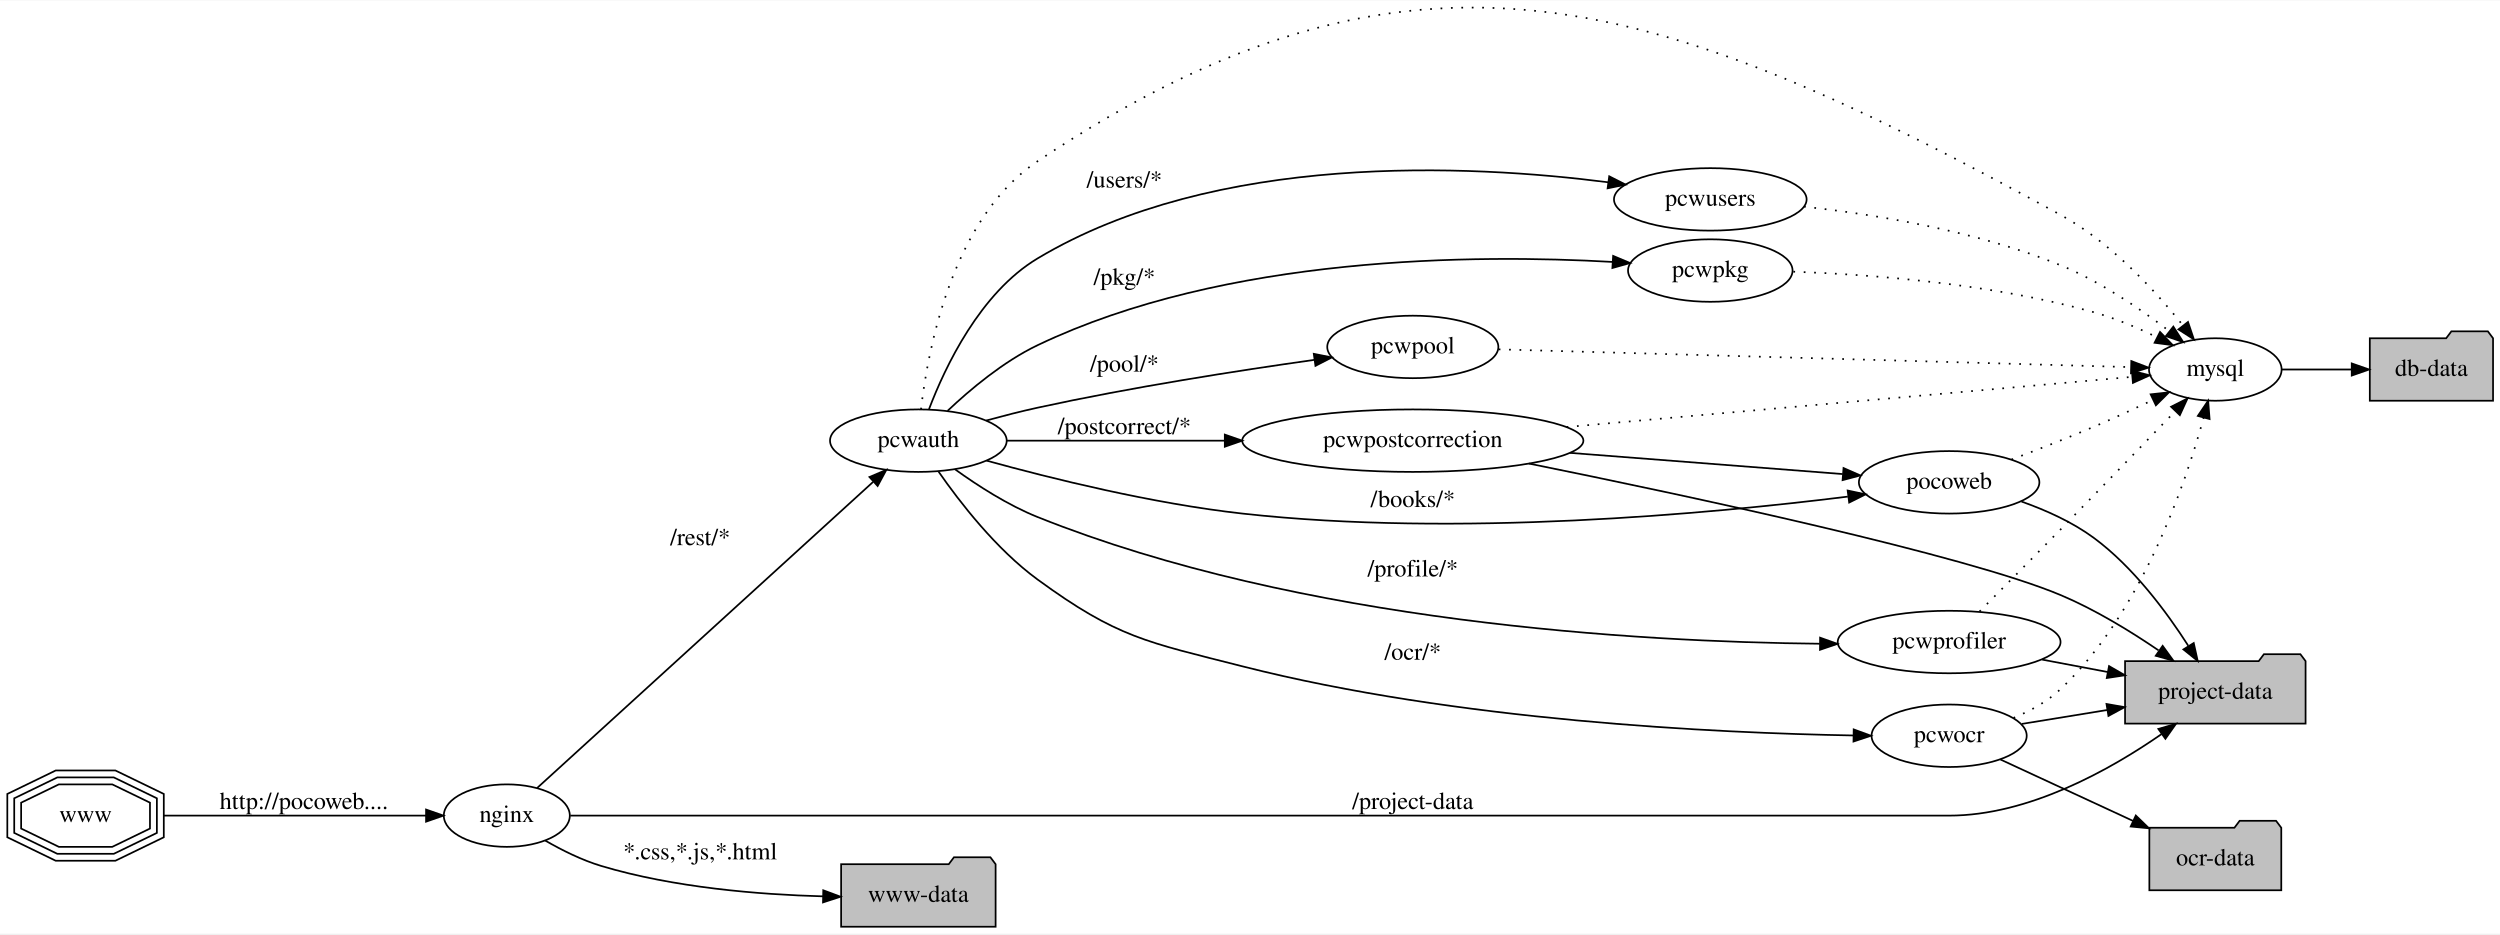
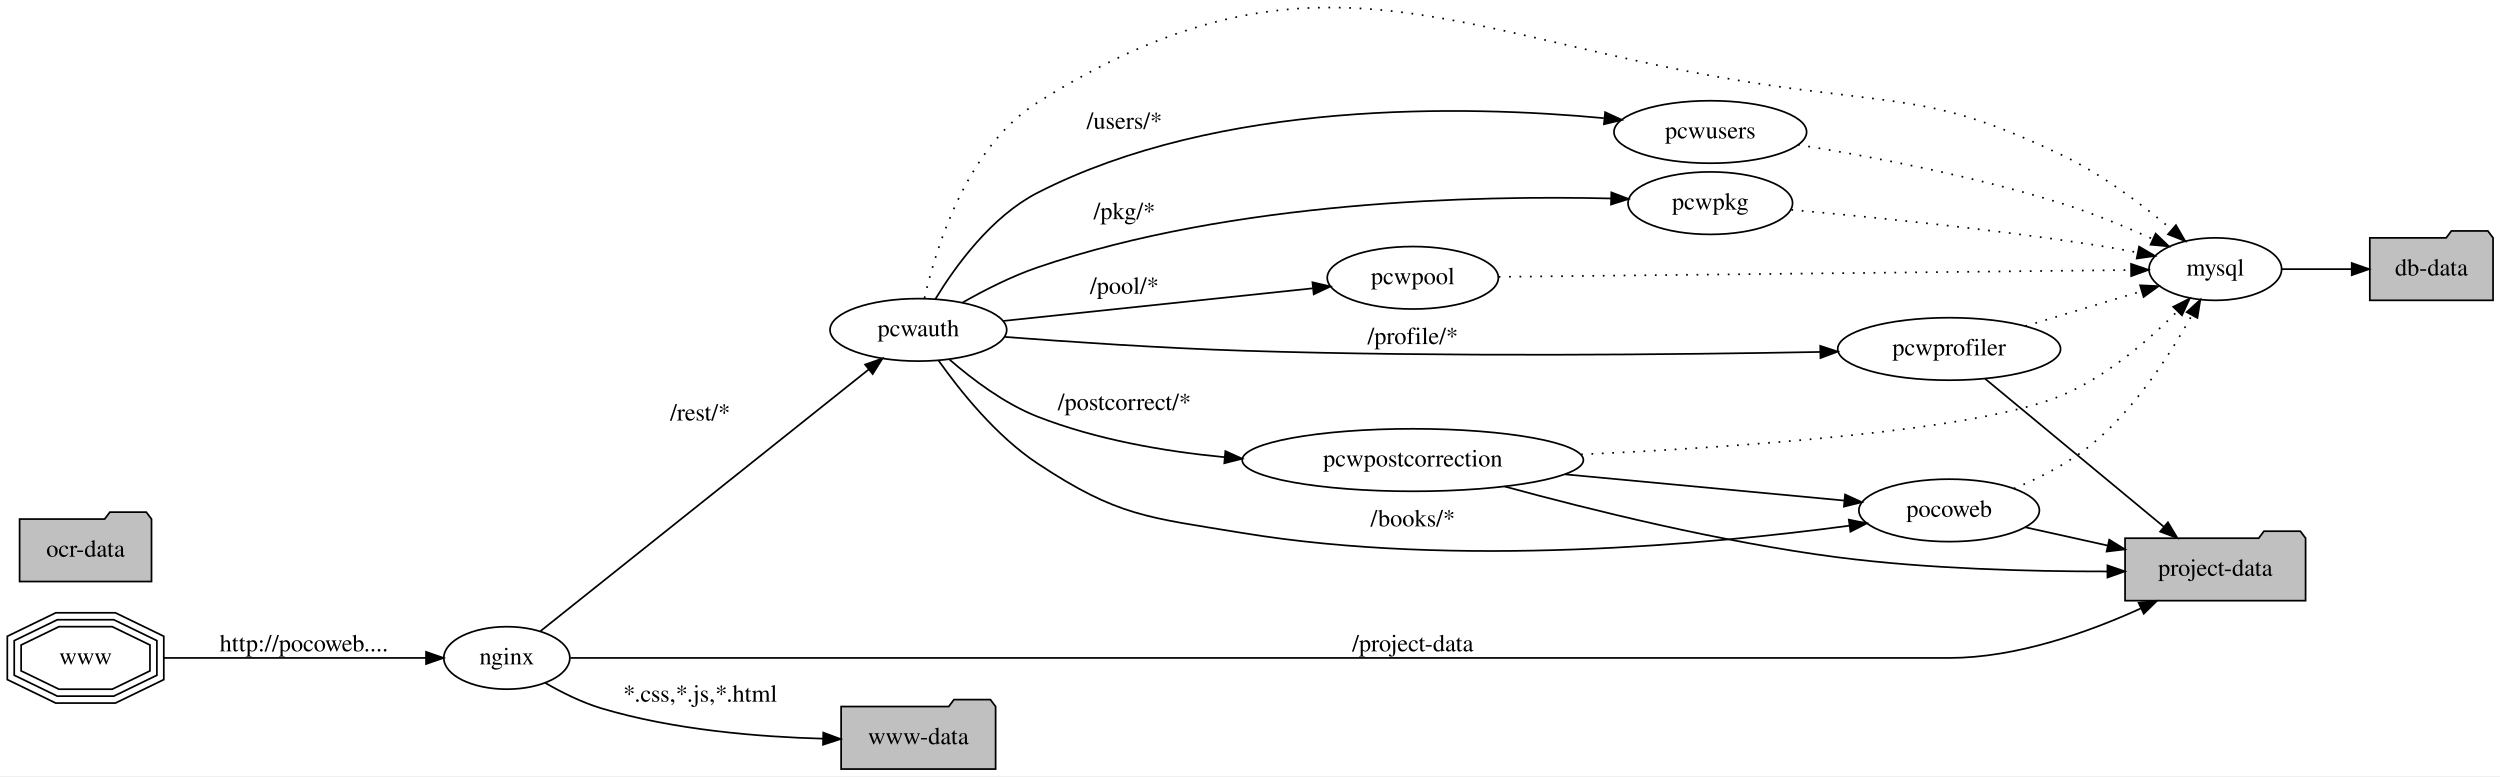
- <svg xmlns="http://www.w3.org/2000/svg" width="1440pt" height="538pt" viewBox="0.00 0.00 1440.22 537.64">
-   <g id="graph0" class="graph" transform="scale(1 1) rotate(0) translate(4 533.6424)">
-     <polygon fill="#ffffff" stroke="transparent" points="-4,4 -4,-533.642 1436.216,-533.642 1436.216,4 -4,4" />
+ <svg xmlns="http://www.w3.org/2000/svg" width="1440pt" height="447pt" viewBox="0.00 0.00 1440.22 447.00">
+   <g id="graph0" class="graph" transform="scale(1 1) rotate(0) translate(4 442.997)">
+     <polygon fill="#ffffff" stroke="transparent" points="-4,4 -4,-442.997 1436.216,-442.997 1436.216,4 -4,4" />
    <g id="node1" class="node">
      <polygon fill="none" stroke="#000000" points="82.394,-56.544 82.394,-71.456 60.656,-82 29.914,-82 8.176,-71.456 8.176,-56.544 29.914,-46 60.656,-46 82.394,-56.544" />
      <polygon fill="none" stroke="#000000" points="86.375,-54.033 86.375,-73.966 61.567,-86 29.003,-86 4.195,-73.966 4.195,-54.033 29.003,-42 61.567,-42 86.375,-54.033" />
      <polygon fill="none" stroke="#000000" points="90.356,-51.523 90.356,-76.477 62.477,-90 28.093,-90 .214,-76.477 .214,-51.523 28.093,-38 62.477,-38 90.356,-51.523" />
      <text text-anchor="middle" x="45.285" y="-60.3" font-family="Times,serif" font-size="14.00" fill="#000000">www</text>
    </g>
    <g id="node2" class="node">
      <ellipse fill="none" stroke="#000000" cx="287.967" cy="-64" rx="36.294" ry="18" />
      <text text-anchor="middle" x="287.967" y="-60.3" font-family="Times,serif" font-size="14.00" fill="#000000">nginx</text>
    </g>
    <g id="edge1" class="edge">
      <path fill="none" stroke="#000000" d="M90.363,-64C133.382,-64 197.908,-64 241.412,-64" />
      <polygon fill="#000000" stroke="#000000" points="241.447,-67.5 251.447,-64 241.447,-60.5 241.447,-67.5" />
      <text text-anchor="middle" x="171.07" y="-67.8" font-family="Times,serif" font-size="14.00" fill="#000000">http://pocoweb....</text>
    </g>
    <g id="node5" class="node">
-       <ellipse fill="none" stroke="#000000" cx="525.059" cy="-280" rx="50.892" ry="18" />
-       <text text-anchor="middle" x="525.059" y="-276.3" font-family="Times,serif" font-size="14.00" fill="#000000">pcwauth</text>
+       <ellipse fill="none" stroke="#000000" cx="525.059" cy="-253" rx="50.892" ry="18" />
+       <text text-anchor="middle" x="525.059" y="-249.3" font-family="Times,serif" font-size="14.00" fill="#000000">pcwauth</text>
    </g>
    <g id="edge2" class="edge">
-       <path fill="none" stroke="#000000" d="M305.401,-79.883C346.63,-117.445 450.317,-211.907 499.022,-256.28" />
-       <polygon fill="#000000" stroke="#000000" points="496.876,-259.059 506.625,-263.206 501.59,-253.884 496.876,-259.059" />
-       <text text-anchor="middle" x="399.364" y="-219.8" font-family="Times,serif" font-size="14.00" fill="#000000">/rest/*</text>
+       <path fill="none" stroke="#000000" d="M307.369,-79.467C349.083,-112.719 447.477,-191.155 496.403,-230.156" />
+       <polygon fill="#000000" stroke="#000000" points="494.376,-233.017 504.377,-236.513 498.739,-227.543 494.376,-233.017" />
+       <text text-anchor="middle" x="399.364" y="-200.8" font-family="Times,serif" font-size="14.00" fill="#000000">/rest/*</text>
    </g>
-     <g id="node12" class="node">
+     <g id="node11" class="node">
      <polygon fill="#c0c0c0" stroke="#000000" points="569.559,-36 566.559,-40 545.559,-40 542.559,-36 480.559,-36 480.559,0 569.559,0 569.559,-36" />
      <text text-anchor="middle" x="525.059" y="-14.3" font-family="Times,serif" font-size="14.00" fill="#000000">www-data</text>
    </g>
    <g id="edge4" class="edge">
      <path fill="none" stroke="#000000" d="M310.124,-49.609C319.67,-44.105 331.19,-38.35 342.364,-35 384.061,-22.499 433.299,-18.5 470.147,-17.488" />
      <polygon fill="#000000" stroke="#000000" points="470.271,-20.986 480.195,-17.277 470.124,-13.988 470.271,-20.986" />
      <text text-anchor="middle" x="399.364" y="-38.8" font-family="Times,serif" font-size="14.00" fill="#000000">*.css,*.js,*.html</text>
    </g>
-     <g id="node13" class="node">
-       <polygon fill="#c0c0c0" stroke="#000000" points="1324.216,-153 1321.216,-157 1300.216,-157 1297.216,-153 1220.216,-153 1220.216,-117 1324.216,-117 1324.216,-153" />
-       <text text-anchor="middle" x="1272.216" y="-131.3" font-family="Times,serif" font-size="14.00" fill="#000000">project-data</text>
+     <g id="node12" class="node">
+       <polygon fill="#c0c0c0" stroke="#000000" points="1324.216,-133 1321.216,-137 1300.216,-137 1297.216,-133 1220.216,-133 1220.216,-97 1324.216,-97 1324.216,-133" />
+       <text text-anchor="middle" x="1272.216" y="-111.3" font-family="Times,serif" font-size="14.00" fill="#000000">project-data</text>
    </g>
    <g id="edge3" class="edge">
-       <path fill="none" stroke="#000000" d="M324.522,-64C371.09,-64 454.055,-64 525.059,-64 525.059,-64 525.059,-64 1118.872,-64 1164.665,-64 1211.625,-90.396 1241.303,-110.999" />
-       <polygon fill="#000000" stroke="#000000" points="1239.397,-113.938 1249.569,-116.9 1243.464,-108.241 1239.397,-113.938" />
+       <path fill="none" stroke="#000000" d="M324.522,-64C371.09,-64 454.055,-64 525.059,-64 525.059,-64 525.059,-64 1118.872,-64 1157.606,-64 1199.16,-78.833 1229.227,-92.5" />
+       <polygon fill="#000000" stroke="#000000" points="1228.027,-95.802 1238.567,-96.876 1230.997,-89.464 1228.027,-95.802" />
      <text text-anchor="middle" x="809.896" y="-67.8" font-family="Times,serif" font-size="14.00" fill="#000000">/project-data</text>
    </g>
    <g id="node3" class="node">
-       <ellipse fill="none" stroke="#000000" cx="1118.872" cy="-256" rx="51.991" ry="18" />
-       <text text-anchor="middle" x="1118.872" y="-252.3" font-family="Times,serif" font-size="14.00" fill="#000000">pocoweb</text>
+       <ellipse fill="none" stroke="#000000" cx="1118.872" cy="-149" rx="51.991" ry="18" />
+       <text text-anchor="middle" x="1118.872" y="-145.3" font-family="Times,serif" font-size="14.00" fill="#000000">pocoweb</text>
    </g>
    <g id="node4" class="node">
-       <ellipse fill="none" stroke="#000000" cx="1272.216" cy="-321" rx="38.194" ry="18" />
-       <text text-anchor="middle" x="1272.216" y="-317.3" font-family="Times,serif" font-size="14.00" fill="#000000">mysql</text>
+       <ellipse fill="none" stroke="#000000" cx="1272.216" cy="-288" rx="38.194" ry="18" />
+       <text text-anchor="middle" x="1272.216" y="-284.3" font-family="Times,serif" font-size="14.00" fill="#000000">mysql</text>
    </g>
    <g id="edge5" class="edge">
-       <path fill="none" stroke="#000000" stroke-dasharray="1,5" d="M1154.795,-269.128C1169.583,-274.704 1186.822,-281.426 1202.216,-288 1213.398,-292.774 1225.421,-298.297 1236.293,-303.442" />
-       <polygon fill="#000000" stroke="#000000" points="1234.969,-306.688 1245.502,-307.838 1237.985,-300.371 1234.969,-306.688" />
+       <path fill="none" stroke="#000000" stroke-dasharray="1,5" d="M1156.149,-161.555C1171.483,-167.904 1188.763,-176.695 1202.216,-188 1226.633,-208.519 1246.534,-239.474 1258.79,-261.502" />
+       <polygon fill="#000000" stroke="#000000" points="1255.732,-263.206 1263.565,-270.34 1261.891,-259.878 1255.732,-263.206" />
    </g>
    <g id="edge6" class="edge">
-       <path fill="none" stroke="#000000" d="M1160.53,-244.932C1174.605,-239.957 1189.867,-233.108 1202.216,-224 1224.888,-207.279 1244.112,-181.39 1256.644,-161.836" />
-       <polygon fill="#000000" stroke="#000000" points="1259.777,-163.425 1262.082,-153.084 1253.832,-159.731 1259.777,-163.425" />
+       <path fill="none" stroke="#000000" d="M1162.814,-139.257C1177.619,-135.974 1194.428,-132.248 1210.351,-128.717" />
+       <polygon fill="#000000" stroke="#000000" points="1211.12,-132.131 1220.125,-126.55 1209.605,-125.297 1211.12,-132.131" />
    </g>
-     <g id="node15" class="node">
-       <polygon fill="#c0c0c0" stroke="#000000" points="1432.216,-339 1429.216,-343 1408.216,-343 1405.216,-339 1361.216,-339 1361.216,-303 1432.216,-303 1432.216,-339" />
-       <text text-anchor="middle" x="1396.716" y="-317.3" font-family="Times,serif" font-size="14.00" fill="#000000">db-data</text>
+     <g id="node14" class="node">
+       <polygon fill="#c0c0c0" stroke="#000000" points="1432.216,-306 1429.216,-310 1408.216,-310 1405.216,-306 1361.216,-306 1361.216,-270 1432.216,-270 1432.216,-306" />
+       <text text-anchor="middle" x="1396.716" y="-284.3" font-family="Times,serif" font-size="14.00" fill="#000000">db-data</text>
    </g>
-     <g id="edge24" class="edge">
-       <path fill="none" stroke="#000000" d="M1310.586,-321C1323.214,-321 1337.388,-321 1350.535,-321" />
-       <polygon fill="#000000" stroke="#000000" points="1350.81,-324.5 1360.81,-321 1350.81,-317.5 1350.81,-324.5" />
+     <g id="edge20" class="edge">
+       <path fill="none" stroke="#000000" d="M1310.586,-288C1323.214,-288 1337.388,-288 1350.535,-288" />
+       <polygon fill="#000000" stroke="#000000" points="1350.81,-291.5 1360.81,-288 1350.81,-284.5 1350.81,-291.5" />
    </g>
    <g id="edge7" class="edge">
-       <path fill="none" stroke="#000000" d="M564.326,-268.5C601.813,-258.159 660.08,-243.741 711.755,-238 835.409,-224.263 981.288,-237.892 1060.508,-247.773" />
-       <polygon fill="#000000" stroke="#000000" points="1060.406,-251.288 1070.767,-249.078 1061.289,-244.344 1060.406,-251.288" />
-       <text text-anchor="middle" x="809.896" y="-241.8" font-family="Times,serif" font-size="14.00" fill="#000000">/books/*</text>
+       <path fill="none" stroke="#000000" d="M536.711,-235.31C548.993,-217.942 569.851,-191.818 593.755,-176 639.935,-145.441 657.117,-145.009 711.755,-136 834.956,-115.686 981.885,-129.579 1061.198,-140.156" />
+       <polygon fill="#000000" stroke="#000000" points="1061.083,-143.672 1071.464,-141.557 1062.029,-136.737 1061.083,-143.672" />
+       <text text-anchor="middle" x="809.896" y="-139.8" font-family="Times,serif" font-size="14.00" fill="#000000">/books/*</text>
+     </g>
+     <g id="edge13" class="edge">
+       <path fill="none" stroke="#000000" stroke-dasharray="1,5" d="M528.586,-271.329C535.371,-300.952 553.307,-358.593 593.755,-384 760.416,-488.687 841.215,-415.252 1036.527,-391 1103.252,-382.715 1122.458,-382.796 1183.216,-354 1206.669,-342.885 1230.123,-325.153 1247.061,-310.866" />
+       <polygon fill="#000000" stroke="#000000" points="1249.536,-313.354 1254.825,-304.174 1244.965,-308.052 1249.536,-313.354" />
+     </g>
+     <g id="node6" class="node">
+       <ellipse fill="none" stroke="#000000" cx="981.282" cy="-367" rx="55.491" ry="18" />
+       <text text-anchor="middle" x="981.282" y="-363.3" font-family="Times,serif" font-size="14.00" fill="#000000">pcwusers</text>
+     </g>
+     <g id="edge8" class="edge">
+       <path fill="none" stroke="#000000" d="M534.807,-270.676C546.233,-289.477 567.052,-318.35 593.755,-332 698.523,-385.557 840.123,-382.437 919.934,-374.972" />
+       <polygon fill="#000000" stroke="#000000" points="920.696,-378.414 930.302,-373.945 920.006,-371.448 920.696,-378.414" />
+       <text text-anchor="middle" x="643.755" y="-368.8" font-family="Times,serif" font-size="14.00" fill="#000000">/users/*</text>
+     </g>
+     <g id="node7" class="node">
+       <ellipse fill="none" stroke="#000000" cx="1118.872" cy="-242" rx="64.189" ry="18" />
+       <text text-anchor="middle" x="1118.872" y="-238.3" font-family="Times,serif" font-size="14.00" fill="#000000">pcwprofiler</text>
+     </g>
+     <g id="edge9" class="edge">
+       <path fill="none" stroke="#000000" d="M574.545,-248.951C612.15,-246.085 665.171,-242.496 711.755,-241 827.94,-237.27 962.871,-238.745 1044.509,-240.277" />
+       <polygon fill="#000000" stroke="#000000" points="1044.62,-243.78 1054.685,-240.474 1044.755,-236.781 1044.62,-243.78" />
+       <text text-anchor="middle" x="809.896" y="-244.8" font-family="Times,serif" font-size="14.00" fill="#000000">/profile/*</text>
+     </g>
+     <g id="node8" class="node">
+       <ellipse fill="none" stroke="#000000" cx="809.896" cy="-178" rx="98.283" ry="18" />
+       <text text-anchor="middle" x="809.896" y="-174.3" font-family="Times,serif" font-size="14.00" fill="#000000">pcwpostcorrection</text>
+     </g>
+     <g id="edge10" class="edge">
+       <path fill="none" stroke="#000000" d="M543.021,-235.887C556.044,-224.556 574.655,-210.456 593.755,-203 627.383,-189.873 666.025,-183.063 701.251,-179.683" />
+       <polygon fill="#000000" stroke="#000000" points="701.918,-183.138 711.575,-178.779 701.308,-176.164 701.918,-183.138" />
+       <text text-anchor="middle" x="643.755" y="-206.8" font-family="Times,serif" font-size="14.00" fill="#000000">/postcorrect/*</text>
+     </g>
+     <g id="node9" class="node">
+       <ellipse fill="none" stroke="#000000" cx="981.282" cy="-326" rx="47.392" ry="18" />
+       <text text-anchor="middle" x="981.282" y="-322.3" font-family="Times,serif" font-size="14.00" fill="#000000">pcwpkg</text>
+     </g>
+     <g id="edge11" class="edge">
+       <path fill="none" stroke="#000000" d="M550.318,-268.625C562.951,-275.81 578.721,-283.86 593.755,-289 706.216,-327.447 847.035,-330.532 924.185,-328.696" />
+       <polygon fill="#000000" stroke="#000000" points="924.283,-332.195 934.183,-328.422 924.091,-325.197 924.283,-332.195" />
+       <text text-anchor="middle" x="643.755" y="-316.8" font-family="Times,serif" font-size="14.00" fill="#000000">/pkg/*</text>
+     </g>
+     <g id="node10" class="node">
+       <ellipse fill="none" stroke="#000000" cx="809.896" cy="-283" rx="49.291" ry="18" />
+       <text text-anchor="middle" x="809.896" y="-279.3" font-family="Times,serif" font-size="14.00" fill="#000000">pcwpool</text>
+     </g>
+     <g id="edge12" class="edge">
+       <path fill="none" stroke="#000000" d="M573.701,-258.123C623.156,-263.332 699.77,-271.401 752.245,-276.928" />
+       <polygon fill="#000000" stroke="#000000" points="752.092,-280.431 762.404,-277.998 752.825,-273.47 752.092,-280.431" />
+       <text text-anchor="middle" x="643.755" y="-273.8" font-family="Times,serif" font-size="14.00" fill="#000000">/pool/*</text>
+     </g>
+     <g id="edge19" class="edge">
+       <path fill="none" stroke="#000000" stroke-dasharray="1,5" d="M1031.788,-359.672C1073.073,-352.987 1132.667,-341.743 1183.216,-326 1201.016,-320.456 1220.108,-312.578 1236.026,-305.432" />
+       <polygon fill="#000000" stroke="#000000" points="1237.85,-308.446 1245.488,-301.104 1234.938,-302.081 1237.85,-308.446" />
+     </g>
+     <g id="edge15" class="edge">
+       <path fill="none" stroke="#000000" stroke-dasharray="1,5" d="M1162.814,-255.182C1183.806,-261.479 1208.827,-268.985 1229.639,-275.228" />
+       <polygon fill="#000000" stroke="#000000" points="1228.898,-278.659 1239.482,-278.18 1230.909,-271.955 1228.898,-278.659" />
    </g>
    <g id="edge14" class="edge">
-       <path fill="none" stroke="#000000" stroke-dasharray="1,5" d="M526.564,-298.002C530.544,-332.701 544.7,-408.298 593.755,-441 812.041,-586.52 952.998,-535.796 1183.216,-410 1211.867,-394.344 1237.391,-366.646 1253.679,-346.296" />
-       <polygon fill="#000000" stroke="#000000" points="1256.482,-348.392 1259.869,-338.353 1250.961,-344.089 1256.482,-348.392" />
+       <path fill="none" stroke="#000000" d="M1139.553,-224.872C1166.118,-202.87 1212.403,-164.537 1242.674,-139.466" />
+       <polygon fill="#000000" stroke="#000000" points="1244.911,-142.158 1250.38,-133.084 1240.446,-136.767 1244.911,-142.158" />
    </g>
-     <g id="node6" class="node">
-       <ellipse fill="none" stroke="#000000" cx="981.282" cy="-419" rx="55.491" ry="18" />
-       <text text-anchor="middle" x="981.282" y="-415.3" font-family="Times,serif" font-size="14.00" fill="#000000">pcwusers</text>
+     <g id="edge17" class="edge">
+       <path fill="none" stroke="#000000" d="M897.61,-169.767C949.028,-164.941 1012.668,-158.968 1058.478,-154.668" />
+       <polygon fill="#000000" stroke="#000000" points="1058.924,-158.142 1068.553,-153.723 1058.269,-151.173 1058.924,-158.142" />
    </g>
-     <g id="edge8" class="edge">
-       <path fill="none" stroke="#000000" d="M531.196,-298.168C540.498,-322.581 560.673,-365.193 593.755,-385 696.279,-446.384 842.199,-439.159 922.556,-428.84" />
-       <polygon fill="#000000" stroke="#000000" points="923.053,-432.305 932.498,-427.504 922.121,-425.367 923.053,-432.305" />
-       <text text-anchor="middle" x="643.755" y="-425.8" font-family="Times,serif" font-size="14.00" fill="#000000">/users/*</text>
-     </g>
-     <g id="node7" class="node">
-       <ellipse fill="none" stroke="#000000" cx="1118.872" cy="-164" rx="64.189" ry="18" />
-       <text text-anchor="middle" x="1118.872" y="-160.3" font-family="Times,serif" font-size="14.00" fill="#000000">pcwprofiler</text>
-     </g>
-     <g id="edge10" class="edge">
-       <path fill="none" stroke="#000000" d="M546.181,-263.492C559.216,-254.087 576.664,-242.848 593.755,-236 745.652,-175.139 939.904,-164.089 1044.374,-163.016" />
-       <polygon fill="#000000" stroke="#000000" points="1044.533,-166.515 1054.507,-162.94 1044.481,-159.515 1044.533,-166.515" />
-       <text text-anchor="middle" x="809.896" y="-201.8" font-family="Times,serif" font-size="14.00" fill="#000000">/profile/*</text>
-     </g>
-     <g id="node8" class="node">
-       <ellipse fill="none" stroke="#000000" cx="809.896" cy="-280" rx="98.283" ry="18" />
-       <text text-anchor="middle" x="809.896" y="-276.3" font-family="Times,serif" font-size="14.00" fill="#000000">pcwpostcorrection</text>
-     </g>
-     <g id="edge11" class="edge">
-       <path fill="none" stroke="#000000" d="M575.982,-280C610.796,-280 658.258,-280 701.334,-280" />
-       <polygon fill="#000000" stroke="#000000" points="701.6,-283.5 711.6,-280 701.6,-276.5 701.6,-283.5" />
-       <text text-anchor="middle" x="643.755" y="-283.8" font-family="Times,serif" font-size="14.00" fill="#000000">/postcorrect/*</text>
-     </g>
-     <g id="node9" class="node">
-       <ellipse fill="none" stroke="#000000" cx="1118.872" cy="-110" rx="44.693" ry="18" />
-       <text text-anchor="middle" x="1118.872" y="-106.3" font-family="Times,serif" font-size="14.00" fill="#000000">pcwocr</text>
-     </g>
-     <g id="edge9" class="edge">
-       <path fill="none" stroke="#000000" d="M536.587,-262.31C548.922,-244.548 569.957,-217.389 593.755,-200 639.744,-166.396 656.558,-164.057 711.755,-150 834.76,-118.675 984.447,-111.592 1063.605,-110.171" />
-       <polygon fill="#000000" stroke="#000000" points="1063.888,-113.667 1073.832,-110.012 1063.779,-106.668 1063.888,-113.667" />
-       <text text-anchor="middle" x="809.896" y="-153.8" font-family="Times,serif" font-size="14.00" fill="#000000">/ocr/*</text>
-     </g>
-     <g id="node10" class="node">
-       <ellipse fill="none" stroke="#000000" cx="981.282" cy="-378" rx="47.392" ry="18" />
-       <text text-anchor="middle" x="981.282" y="-374.3" font-family="Times,serif" font-size="14.00" fill="#000000">pcwpkg</text>
-     </g>
-     <g id="edge12" class="edge">
-       <path fill="none" stroke="#000000" d="M541.876,-297.18C554.919,-309.519 574.044,-325.576 593.755,-335 702.173,-386.838 846.585,-387.458 924.931,-382.968" />
-       <polygon fill="#000000" stroke="#000000" points="925.311,-386.451 935.074,-382.337 924.876,-379.465 925.311,-386.451" />
-       <text text-anchor="middle" x="643.755" y="-369.8" font-family="Times,serif" font-size="14.00" fill="#000000">/pkg/*</text>
-     </g>
-     <g id="node11" class="node">
-       <ellipse fill="none" stroke="#000000" cx="809.896" cy="-334" rx="49.291" ry="18" />
-       <text text-anchor="middle" x="809.896" y="-330.3" font-family="Times,serif" font-size="14.00" fill="#000000">pcwpool</text>
-     </g>
-     <g id="edge13" class="edge">
-       <path fill="none" stroke="#000000" d="M564.109,-291.596C573.749,-294.238 584.084,-296.886 593.755,-299 647.388,-310.723 709.297,-320.358 753.074,-326.53" />
-       <polygon fill="#000000" stroke="#000000" points="752.853,-330.033 763.24,-327.947 753.819,-323.1 752.853,-330.033" />
-       <text text-anchor="middle" x="643.755" y="-319.8" font-family="Times,serif" font-size="14.00" fill="#000000">/pool/*</text>
-     </g>
-     <g id="edge23" class="edge">
-       <path fill="none" stroke="#000000" stroke-dasharray="1,5" d="M1035.265,-414.844C1076.938,-410.228 1135.366,-400.646 1183.216,-381 1205.823,-371.718 1228.623,-356.201 1245.487,-343.272" />
-       <polygon fill="#000000" stroke="#000000" points="1248.031,-345.724 1253.731,-336.794 1243.706,-340.22 1248.031,-345.724" />
+     <g id="edge18" class="edge">
+       <path fill="none" stroke="#000000" stroke-dasharray="1,5" d="M906.834,-181.251C1000.45,-185.527 1134.931,-194.99 1183.216,-215 1209.312,-225.815 1233.724,-246.942 1250.355,-263.697" />
+       <polygon fill="#000000" stroke="#000000" points="1247.968,-266.264 1257.427,-271.035 1253.008,-261.406 1247.968,-266.264" />
    </g>
    <g id="edge16" class="edge">
-       <path fill="none" stroke="#000000" stroke-dasharray="1,5" d="M1136.405,-181.602C1149.373,-194.648 1167.446,-212.885 1183.216,-229 1205.656,-251.931 1231.093,-278.259 1249.008,-296.858" />
-       <polygon fill="#000000" stroke="#000000" points="1246.738,-299.547 1256.195,-304.324 1251.782,-294.693 1246.738,-299.547" />
-     </g>
-     <g id="edge15" class="edge">
-       <path fill="none" stroke="#000000" d="M1172.504,-153.857C1184.703,-151.55 1197.759,-149.081 1210.272,-146.715" />
-       <polygon fill="#000000" stroke="#000000" points="1210.988,-150.141 1220.164,-144.844 1209.687,-143.263 1210.988,-150.141" />
-     </g>
-     <g id="edge18" class="edge">
-       <path fill="none" stroke="#000000" d="M900.511,-272.961C951.062,-269.035 1012.687,-264.248 1057.564,-260.762" />
-       <polygon fill="#000000" stroke="#000000" points="1058.034,-264.236 1067.733,-259.972 1057.492,-257.257 1058.034,-264.236" />
-     </g>
-     <g id="edge19" class="edge">
-       <path fill="none" stroke="#000000" stroke-dasharray="1,5" d="M898.489,-287.857C995.399,-296.451 1147.156,-309.909 1224.067,-316.73" />
-       <polygon fill="#000000" stroke="#000000" points="1224.139,-320.25 1234.409,-317.647 1224.758,-313.277 1224.139,-320.25" />
-     </g>
-     <g id="edge17" class="edge">
-       <path fill="none" stroke="#000000" d="M876.754,-266.813C968.532,-248.242 1128.41,-214.076 1183.216,-191 1202.949,-182.692 1223.281,-170.243 1239.521,-159.19" />
-       <polygon fill="#000000" stroke="#000000" points="1241.882,-161.812 1248.093,-153.229 1237.885,-156.065 1241.882,-161.812" />
+       <path fill="none" stroke="#000000" d="M862.809,-162.772C912,-149.363 987.553,-130.66 1054.527,-122 1106.603,-115.266 1166.237,-113.778 1209.906,-113.826" />
+       <polygon fill="#000000" stroke="#000000" points="1210.076,-117.327 1220.089,-113.865 1210.103,-110.327 1210.076,-117.327" />
    </g>
    <g id="edge21" class="edge">
-       <path fill="none" stroke="#000000" stroke-dasharray="1,5" d="M1155.974,-120.284C1165.687,-124.307 1175.568,-129.748 1183.216,-137 1229.429,-180.816 1254.587,-253.625 1265.499,-293.243" />
-       <polygon fill="#000000" stroke="#000000" points="1262.146,-294.254 1268.088,-303.025 1268.913,-292.462 1262.146,-294.254" />
-     </g>
-     <g id="edge20" class="edge">
-       <path fill="none" stroke="#000000" d="M1160.774,-116.831C1175.901,-119.298 1193.32,-122.138 1209.824,-124.828" />
-       <polygon fill="#000000" stroke="#000000" points="1209.52,-128.325 1219.953,-126.479 1210.646,-121.416 1209.52,-128.325" />
-     </g>
-     <g id="node14" class="node">
-       <polygon fill="#c0c0c0" stroke="#000000" points="1310.216,-57 1307.216,-61 1286.216,-61 1283.216,-57 1234.216,-57 1234.216,-21 1310.216,-21 1310.216,-57" />
-       <text text-anchor="middle" x="1272.216" y="-35.3" font-family="Times,serif" font-size="14.00" fill="#000000">ocr-data</text>
+       <path fill="none" stroke="#000000" stroke-dasharray="1,5" d="M1027.99,-322.145C1072.815,-318.158 1142.348,-311.22 1202.216,-302 1210.402,-300.739 1219.084,-299.183 1227.446,-297.571" />
+       <polygon fill="#000000" stroke="#000000" points="1228.302,-300.969 1237.431,-295.593 1226.942,-294.103 1228.302,-300.969" />
    </g>
    <g id="edge22" class="edge">
-       <path fill="none" stroke="#000000" d="M1148.438,-96.311C1170.046,-86.306 1199.804,-72.527 1224.727,-60.988" />
-       <polygon fill="#000000" stroke="#000000" points="1226.411,-64.065 1234.015,-56.688 1223.47,-57.713 1226.411,-64.065" />
+       <path fill="none" stroke="#000000" stroke-dasharray="1,5" d="M859.372,-283.535C948.552,-284.5 1135.192,-286.518 1223.681,-287.475" />
+       <polygon fill="#000000" stroke="#000000" points="1223.68,-290.975 1233.718,-287.584 1223.756,-283.976 1223.68,-290.975" />
    </g>
-     <g id="edge25" class="edge">
-       <path fill="none" stroke="#000000" stroke-dasharray="1,5" d="M1029.124,-377.356C1074.467,-375.686 1144.093,-370.36 1202.216,-354 1214.543,-350.53 1227.394,-345.07 1238.67,-339.582" />
-       <polygon fill="#000000" stroke="#000000" points="1240.378,-342.641 1247.726,-335.009 1237.222,-336.393 1240.378,-342.641" />
-     </g>
-     <g id="edge26" class="edge">
-       <path fill="none" stroke="#000000" stroke-dasharray="1,5" d="M859.372,-332.609C948.552,-330.101 1135.192,-324.853 1223.681,-322.365" />
-       <polygon fill="#000000" stroke="#000000" points="1223.82,-325.862 1233.718,-322.082 1223.623,-318.865 1223.82,-325.862" />
+     <g id="node13" class="node">
+       <polygon fill="#c0c0c0" stroke="#000000" points="83.285,-144 80.285,-148 59.285,-148 56.285,-144 7.285,-144 7.285,-108 83.285,-108 83.285,-144" />
+       <text text-anchor="middle" x="45.285" y="-122.3" font-family="Times,serif" font-size="14.00" fill="#000000">ocr-data</text>
    </g>
  </g>
</svg>
